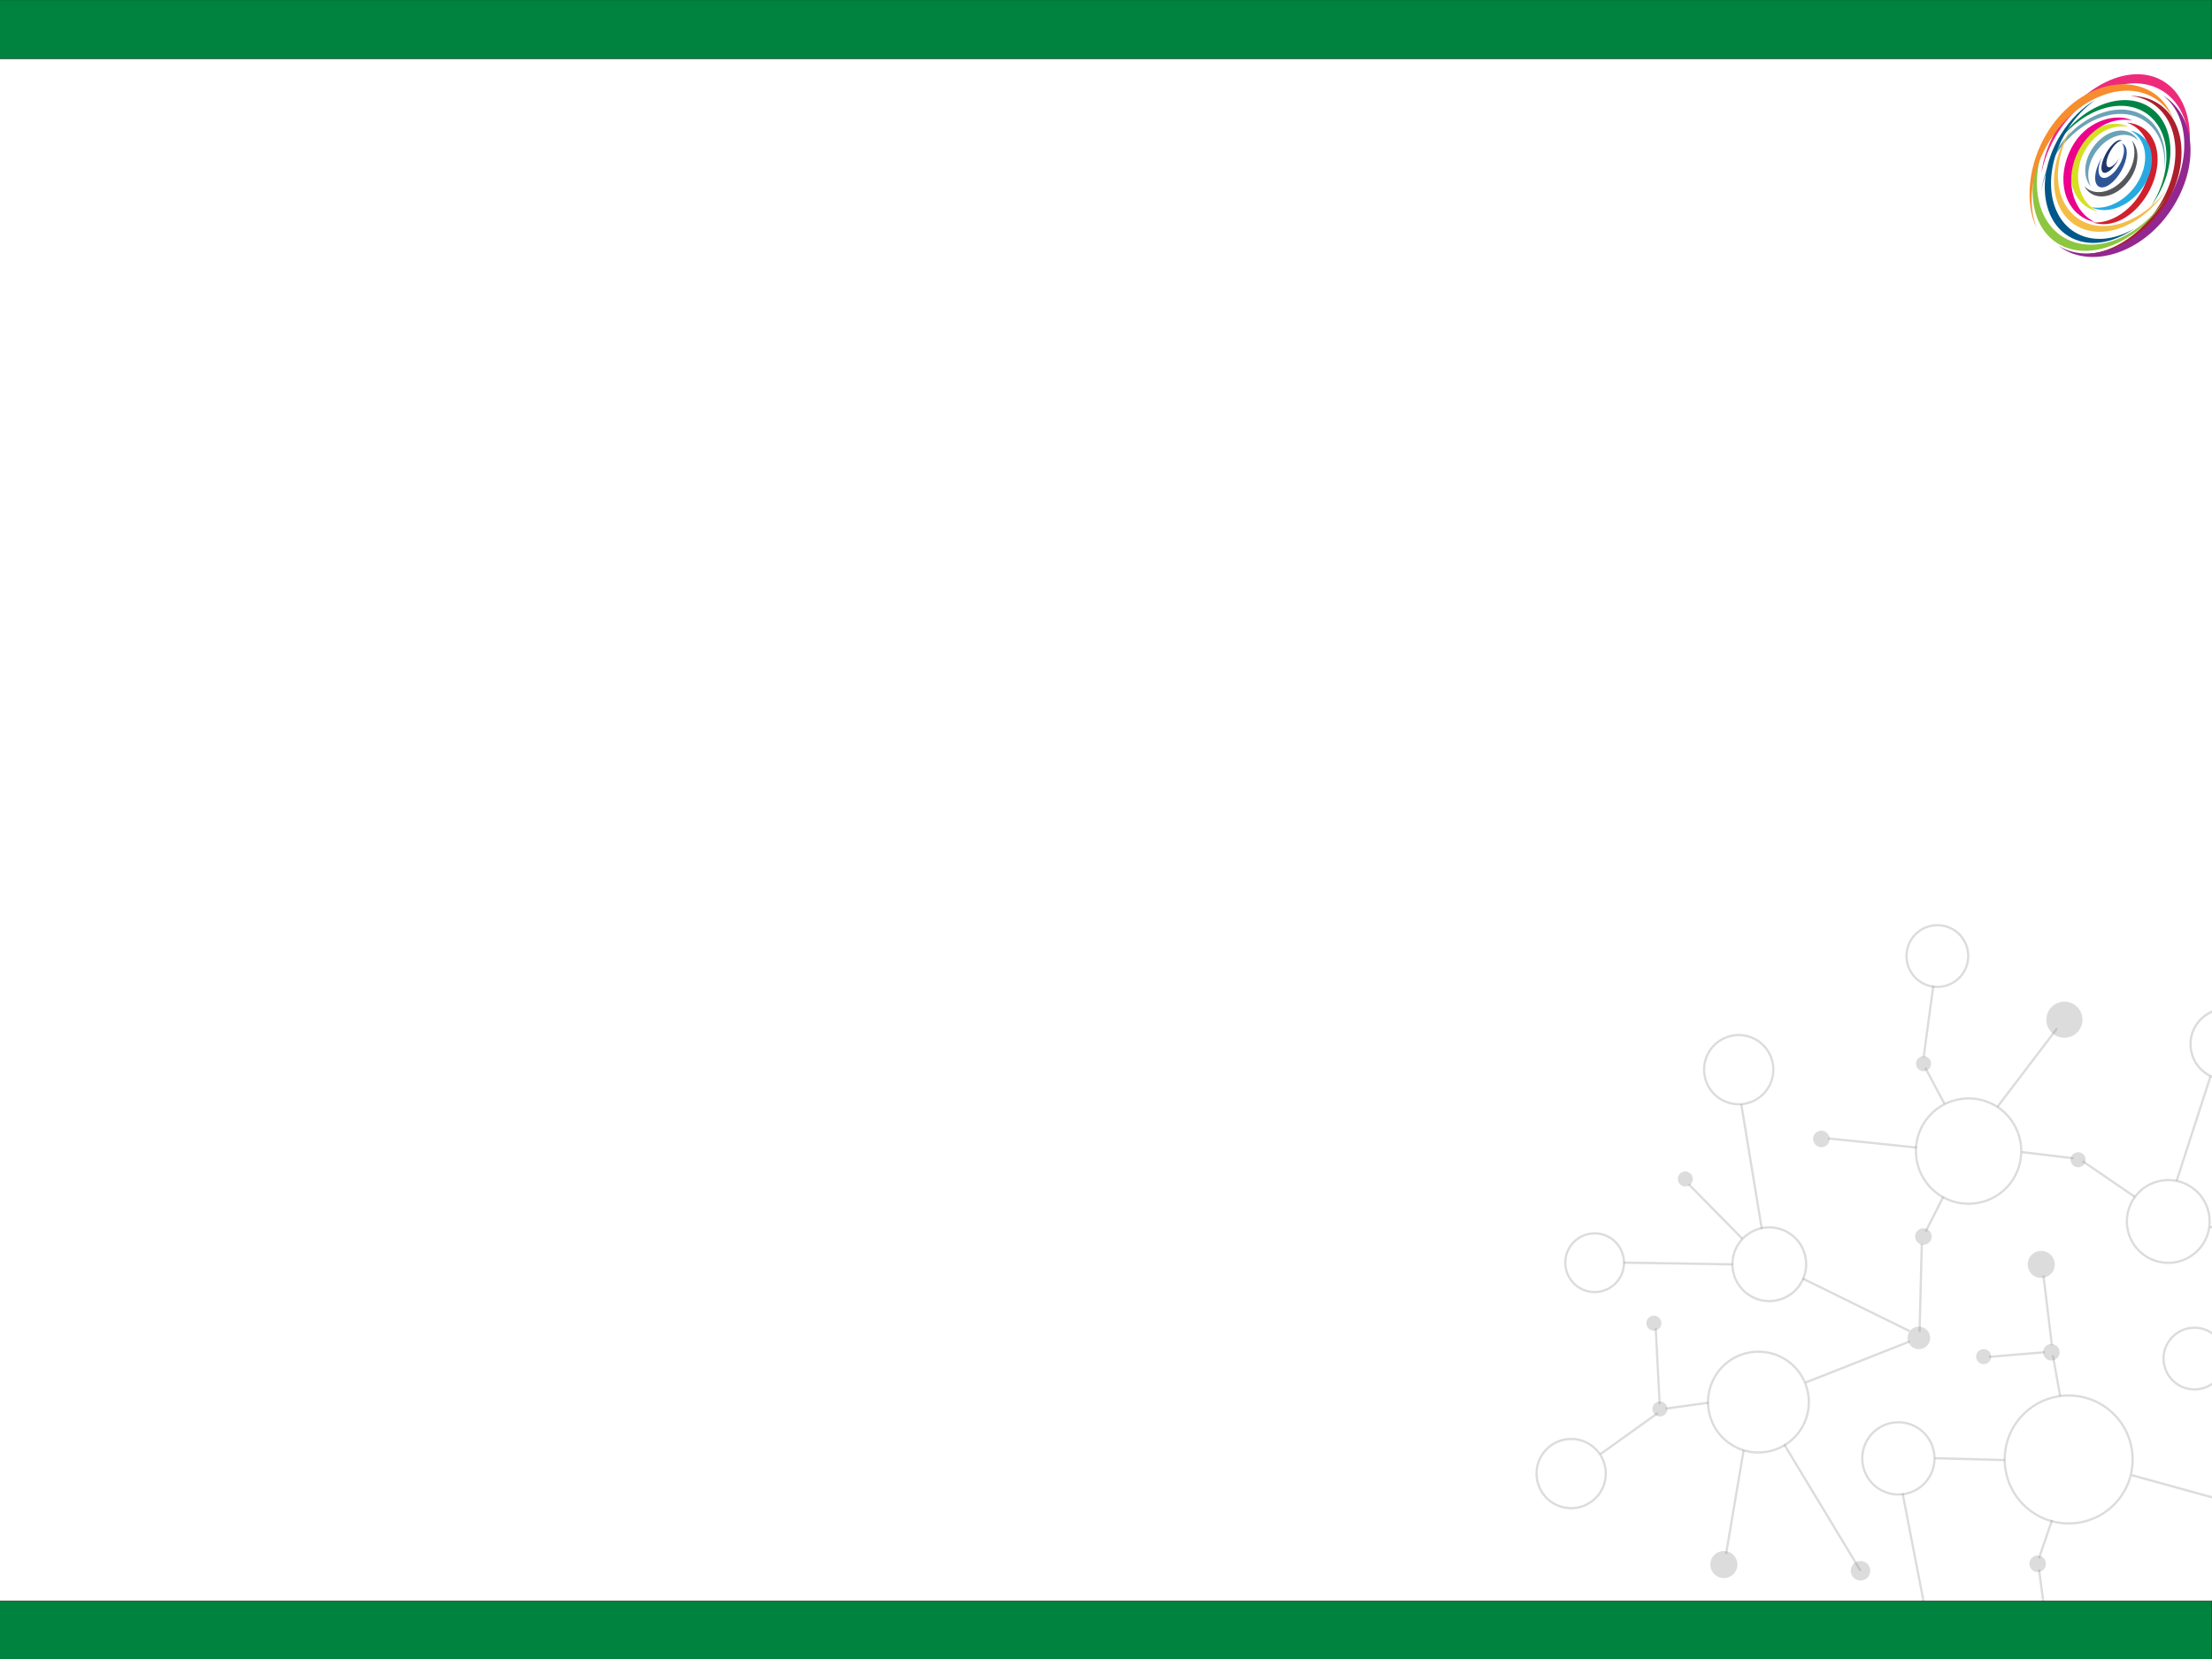
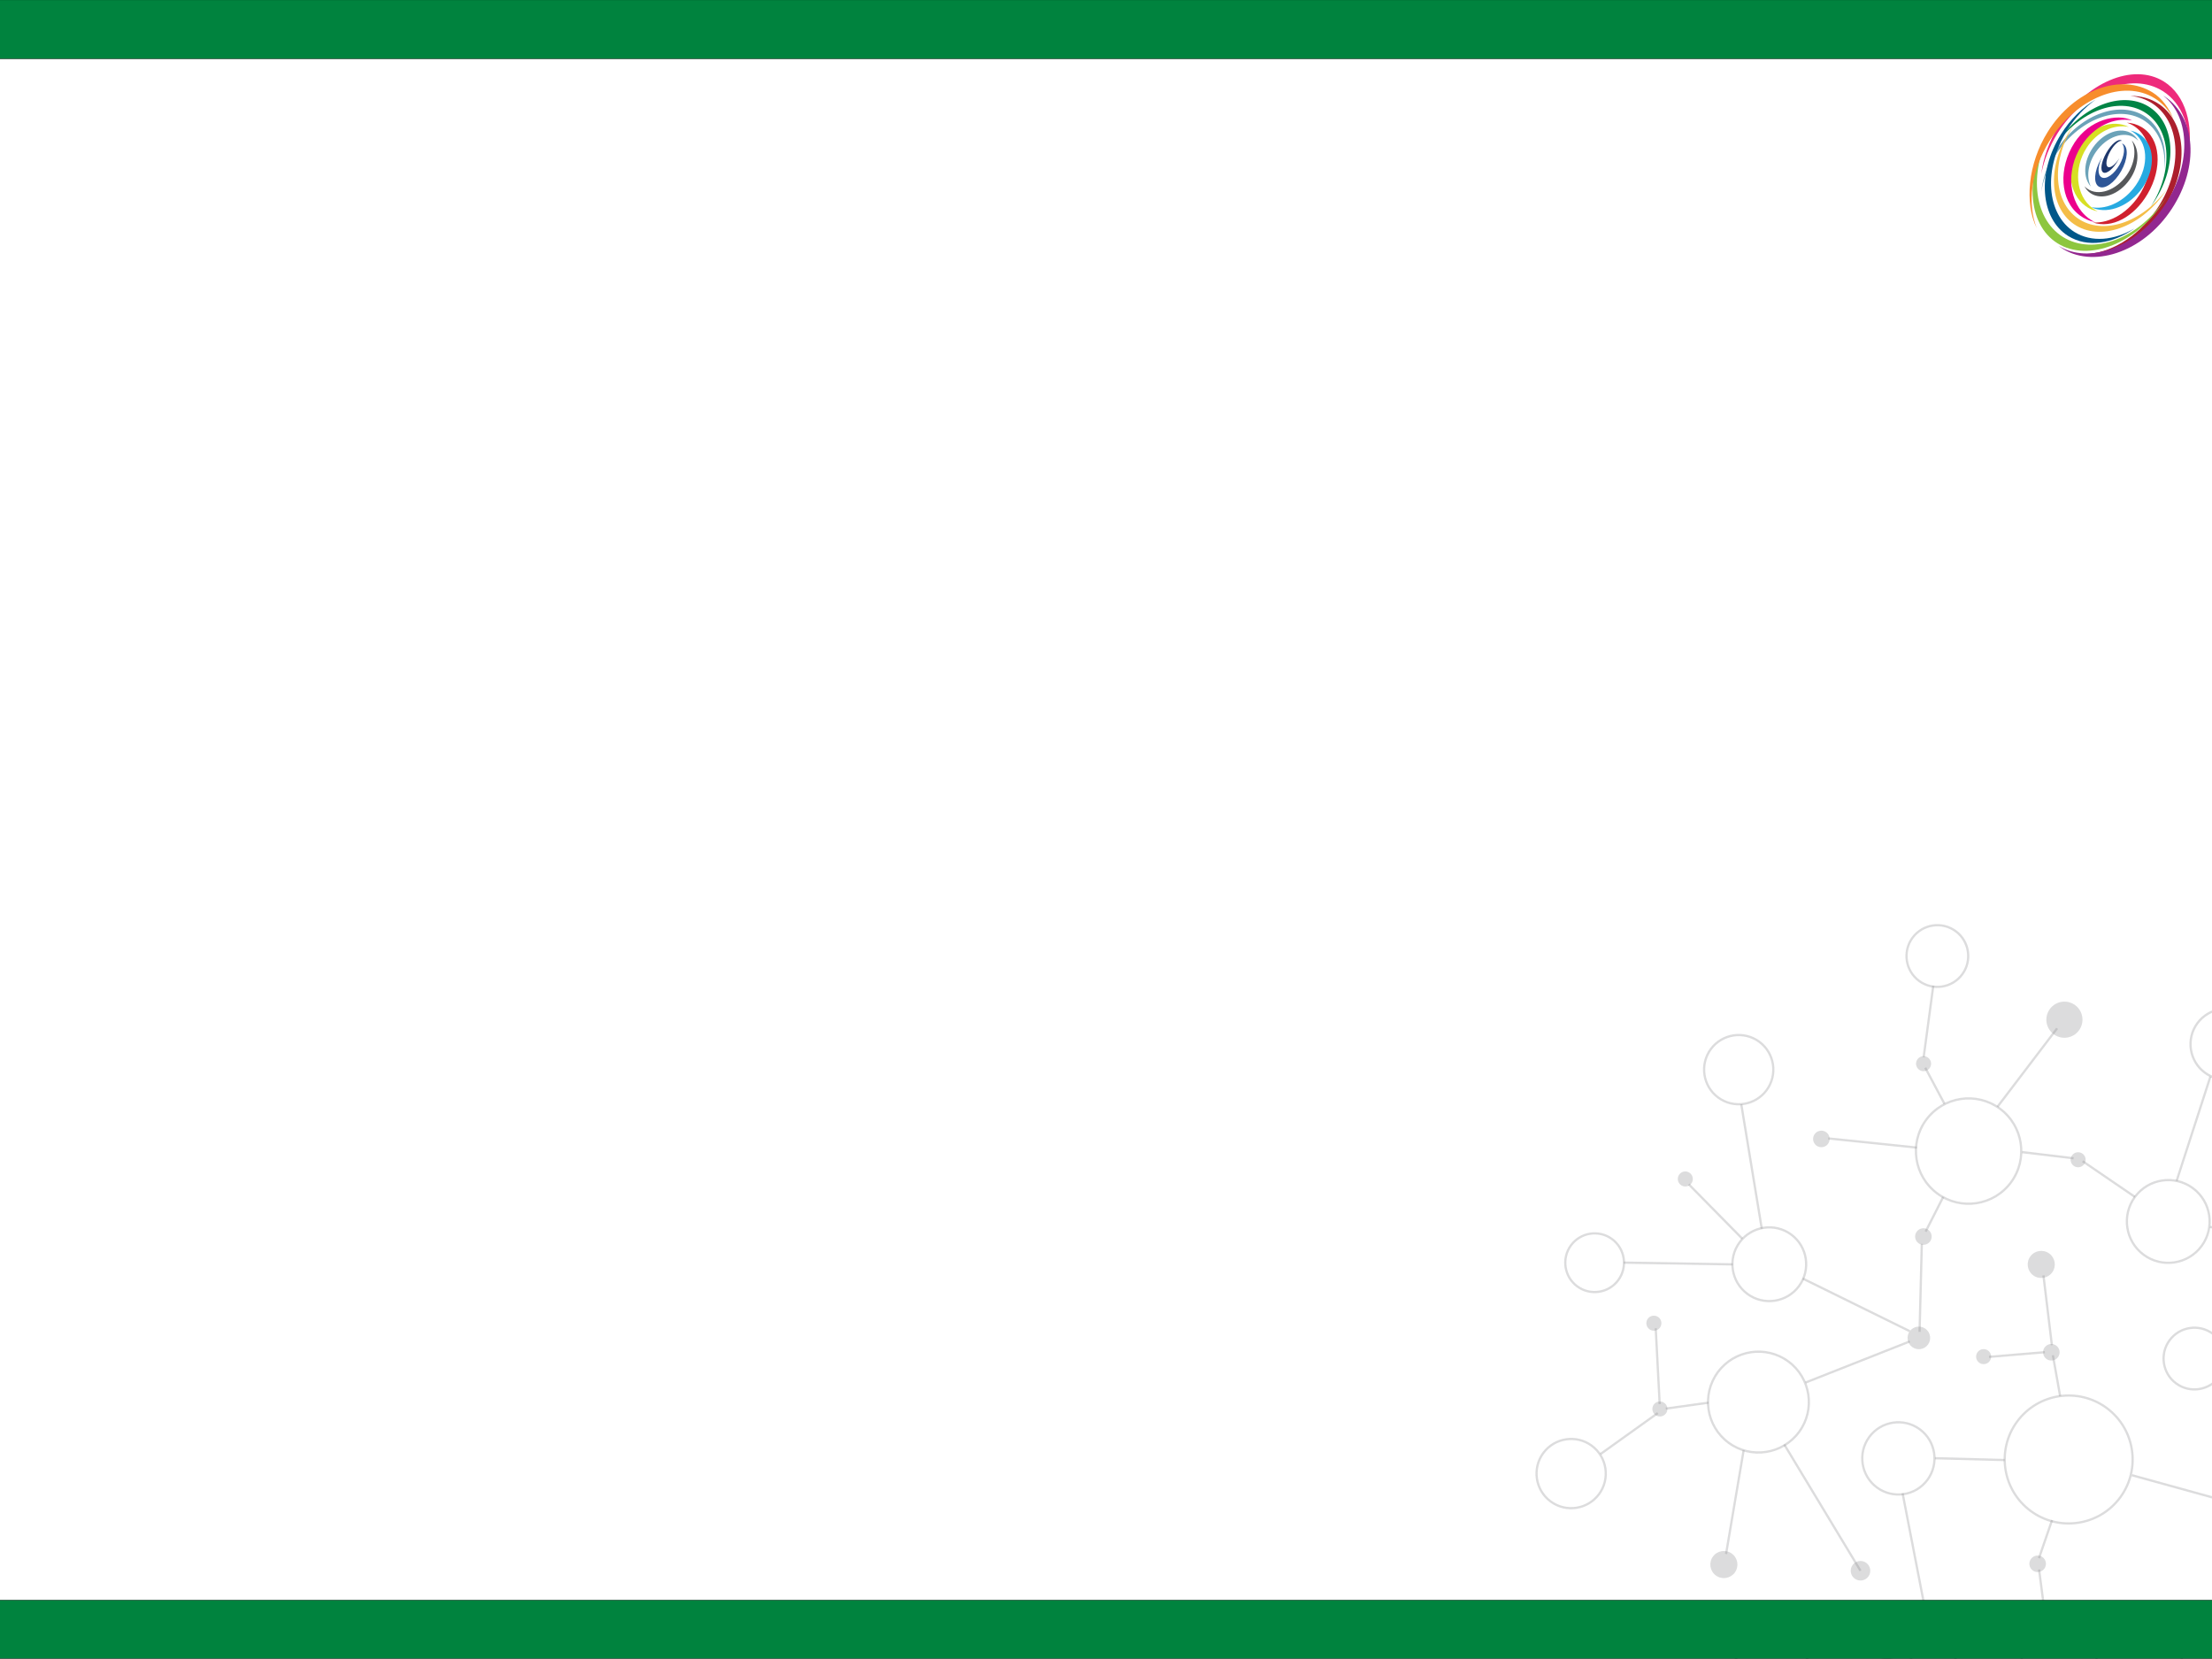
<svg xmlns="http://www.w3.org/2000/svg" width="908" height="681" viewBox="0 0 240.242 180.181" version="1.1" id="svg8">
  <defs id="defs2">
    <clipPath clipPathUnits="userSpaceOnUse" id="clipPath726">
      <path d="m 198,630 h 191.519 v 88.56 H 198 Z" id="path724" />
    </clipPath>
    <clipPath clipPathUnits="userSpaceOnUse" id="clipPath926">
      <path d="m 198.017,635.908 h 191.502 v 76.747 H 198.017 Z" id="path924" />
    </clipPath>
    <clipPath clipPathUnits="userSpaceOnUse" id="clipPath938">
      <path d="m 198,630 h 191.519 v 88.56 H 198 Z" id="path936" />
    </clipPath>
    <clipPath clipPathUnits="userSpaceOnUse" id="clipPath994">
      <path d="m 198.017,635.908 h 191.502 v 76.747 H 198.017 Z" id="path992" />
    </clipPath>
    <clipPath clipPathUnits="userSpaceOnUse" id="clipPath1022">
      <path d="m 198,630 h 191.519 v 88.56 H 198 Z" id="path1020" />
    </clipPath>
    <clipPath clipPathUnits="userSpaceOnUse" id="clipPath1038">
      <path d="m 198.017,635.908 h 191.502 v 76.747 H 198.017 Z" id="path1036" />
    </clipPath>
    <clipPath clipPathUnits="userSpaceOnUse" id="clipPath1054">
      <path d="m 198,630 h 191.519 v 88.56 H 198 Z" id="path1052" />
    </clipPath>
    <clipPath clipPathUnits="userSpaceOnUse" id="clipPath938-0">
      <path d="M 198,630 H 389.5 V 718.6 H 198 Z" id="path936-9" />
    </clipPath>
    <clipPath clipPathUnits="userSpaceOnUse" id="clipPath994-3">
      <path d="M 198,635.9 H 389.5 V 712.7 H 198 Z" id="path992-6" />
    </clipPath>
  </defs>
  <g id="layer1" transform="translate(0,-116.8186)">
    <g id="g6076" transform="translate(191.2751,102.8065)">
      <path d="m 14.893,205.097 c 0.588,-0.8 1.715,-0.972 2.514,-0.382 0.8,0.59 0.972,1.716 0.384,2.516 -0.589,0.8 -1.716,0.971 -2.516,0.38 -0.801,-0.588 -0.971,-1.714 -0.382,-2.514" style="opacity:0.3;fill:#8a8a8d;fill-opacity:1;fill-rule:nonzero;stroke:none;stroke-width:0.964" id="path1418" />
      <path d="m 26.593,207.825 c 0.268,-0.363 0.781,-0.441 1.144,-0.173 0.363,0.268 0.441,0.78 0.173,1.143 -0.268,0.363 -0.779,0.441 -1.142,0.174 -0.364,-0.269 -0.441,-0.781 -0.174,-1.144" style="opacity:0.3;fill:#8a8a8d;fill-opacity:1;fill-rule:nonzero;stroke:none;stroke-width:0.964" id="path1422" />
      <path d="m 9.935,183.978 c 0.347,-0.472 1.013,-0.573 1.486,-0.226 0.472,0.349 0.573,1.014 0.225,1.486 -0.347,0.472 -1.012,0.573 -1.486,0.226 -0.471,-0.349 -0.572,-1.014 -0.225,-1.486" style="opacity:0.3;fill:#8a8a8d;fill-opacity:1;fill-rule:nonzero;stroke:none;stroke-width:0.964" id="path1426" />
      <path d="m -5.233,183.062 c 0.482,-0.654 1.403,-0.793 2.058,-0.311 0.653,0.482 0.794,1.403 0.312,2.058 -0.483,0.653 -1.403,0.795 -2.058,0.312 -0.654,-0.482 -0.794,-1.403 -0.312,-2.059" style="opacity:0.3;fill:#8a8a8d;fill-opacity:1;fill-rule:nonzero;stroke:none;stroke-width:0.964" id="path1430" />
      <path d="m -11.655,166.552 c 0.268,-0.363 0.78,-0.441 1.144,-0.173 0.362,0.268 0.44,0.78 0.173,1.143 -0.268,0.363 -0.78,0.441 -1.143,0.174 -0.364,-0.269 -0.441,-0.781 -0.173,-1.144" style="opacity:0.3;fill:#8a8a8d;fill-opacity:1;fill-rule:nonzero;stroke:none;stroke-width:0.964" id="path1434" />
      <path d="m -12.309,157.236 c 0.268,-0.363 0.781,-0.441 1.144,-0.173 0.363,0.269 0.441,0.78 0.173,1.143 -0.268,0.363 -0.78,0.441 -1.143,0.174 -0.364,-0.269 -0.441,-0.781 -0.173,-1.144" style="opacity:0.3;fill:#8a8a8d;fill-opacity:1;fill-rule:nonzero;stroke:none;stroke-width:0.964" id="path1438" />
      <path d="m 16.142,158.593 c 0.402,-0.545 1.17,-0.662 1.714,-0.26 0.547,0.402 0.663,1.169 0.262,1.716 -0.403,0.546 -1.17,0.661 -1.716,0.26 -0.546,-0.402 -0.662,-1.17 -0.26,-1.716" style="opacity:0.3;fill:#8a8a8d;fill-opacity:1;fill-rule:nonzero;stroke:none;stroke-width:0.964" id="path1442" />
      <path d="m 23.505,160.868 c 0.268,-0.363 0.78,-0.441 1.144,-0.173 0.362,0.268 0.44,0.78 0.173,1.143 -0.268,0.363 -0.78,0.441 -1.143,0.174 -0.364,-0.269 -0.441,-0.781 -0.173,-1.144" style="opacity:0.3;fill:#8a8a8d;fill-opacity:1;fill-rule:nonzero;stroke:none;stroke-width:0.964" id="path1446" />
      <path d="m -8.896,141.573 c 0.268,-0.363 0.781,-0.441 1.144,-0.173 0.363,0.269 0.441,0.78 0.173,1.143 -0.267,0.364 -0.779,0.441 -1.142,0.174 -0.364,-0.269 -0.441,-0.781 -0.174,-1.144" style="opacity:0.3;fill:#8a8a8d;fill-opacity:1;fill-rule:nonzero;stroke:none;stroke-width:0.964" id="path1450" />
      <path d="m 30.793,160.347 c 0.295,-0.4 0.858,-0.485 1.258,-0.191 0.4,0.294 0.485,0.857 0.191,1.257 -0.295,0.4 -0.858,0.485 -1.258,0.192 -0.4,-0.295 -0.485,-0.858 -0.191,-1.258" style="opacity:0.3;fill:#8a8a8d;fill-opacity:1;fill-rule:nonzero;stroke:none;stroke-width:0.964" id="path1454" />
      <path d="m 29.237,150.466 c 0.482,-0.654 1.403,-0.794 2.058,-0.312 0.653,0.482 0.794,1.403 0.312,2.059 -0.483,0.653 -1.403,0.793 -2.058,0.311 -0.654,-0.482 -0.794,-1.403 -0.312,-2.058" style="opacity:0.3;fill:#8a8a8d;fill-opacity:1;fill-rule:nonzero;stroke:none;stroke-width:0.964" id="path1458" />
      <path d="m 16.899,147.776 c 0.295,-0.399 0.858,-0.485 1.258,-0.19 0.399,0.294 0.485,0.857 0.191,1.257 -0.296,0.399 -0.859,0.485 -1.259,0.192 -0.4,-0.296 -0.485,-0.859 -0.19,-1.259" style="opacity:0.3;fill:#8a8a8d;fill-opacity:1;fill-rule:nonzero;stroke:none;stroke-width:0.964" id="path1462" />
      <path d="m 5.817,137.177 c 0.296,-0.4 0.859,-0.485 1.259,-0.191 0.399,0.295 0.485,0.858 0.189,1.258 -0.294,0.399 -0.857,0.485 -1.257,0.192 -0.4,-0.296 -0.486,-0.859 -0.191,-1.259" style="opacity:0.3;fill:#8a8a8d;fill-opacity:1;fill-rule:nonzero;stroke:none;stroke-width:0.964" id="path1466" />
      <path d="m 16.982,129.051 c 0.268,-0.363 0.78,-0.44 1.144,-0.173 0.363,0.269 0.44,0.781 0.173,1.144 -0.268,0.363 -0.78,0.441 -1.143,0.173 -0.364,-0.269 -0.441,-0.78 -0.173,-1.144" style="opacity:0.3;fill:#8a8a8d;fill-opacity:1;fill-rule:nonzero;stroke:none;stroke-width:0.964" id="path1470" />
      <path d="m 31.359,123.595 c 0.643,-0.873 1.871,-1.059 2.744,-0.416 0.872,0.643 1.057,1.871 0.414,2.744 -0.643,0.872 -1.87,1.059 -2.742,0.416 -0.874,-0.643 -1.059,-1.871 -0.416,-2.744" style="opacity:0.3;fill:#8a8a8d;fill-opacity:1;fill-rule:nonzero;stroke:none;stroke-width:0.964" id="path1474" />
      <path d="m 33.769,139.487 c 0.268,-0.363 0.78,-0.441 1.144,-0.174 0.362,0.269 0.44,0.781 0.173,1.144 -0.268,0.363 -0.78,0.442 -1.143,0.174 -0.364,-0.27 -0.441,-0.781 -0.173,-1.144" style="opacity:0.3;fill:#8a8a8d;fill-opacity:1;fill-rule:nonzero;stroke:none;stroke-width:0.964" id="path1478" />
      <path d="m 51.165,140.824 c 0.295,-0.4 0.858,-0.486 1.258,-0.191 0.399,0.294 0.485,0.857 0.19,1.257 -0.295,0.4 -0.858,0.485 -1.258,0.192 -0.4,-0.295 -0.486,-0.858 -0.19,-1.258" style="opacity:0.3;fill:#8a8a8d;fill-opacity:1;fill-rule:nonzero;stroke:none;stroke-width:0.964" id="path1482" />
      <path d="m 54.711,148.006 c 0.267,-0.363 0.78,-0.441 1.144,-0.174 0.362,0.269 0.44,0.781 0.172,1.144 -0.267,0.363 -0.779,0.441 -1.142,0.174 -0.364,-0.27 -0.441,-0.781 -0.173,-1.144" style="opacity:0.3;fill:#8a8a8d;fill-opacity:1;fill-rule:nonzero;stroke:none;stroke-width:0.964" id="path1486" />
      <path d="m 54.944,156.098 c 0.267,-0.363 0.781,-0.441 1.144,-0.174 0.362,0.269 0.44,0.781 0.172,1.144 -0.266,0.363 -0.779,0.442 -1.142,0.174 -0.363,-0.268 -0.441,-0.781 -0.173,-1.144" style="opacity:0.3;fill:#8a8a8d;fill-opacity:1;fill-rule:nonzero;stroke:none;stroke-width:0.964" id="path1490" />
      <path d="m 62.269,148.496 c 0.482,-0.655 1.403,-0.794 2.059,-0.312 0.653,0.482 0.793,1.403 0.311,2.058 -0.483,0.653 -1.403,0.794 -2.058,0.312 -0.653,-0.482 -0.794,-1.403 -0.312,-2.058" style="opacity:0.3;fill:#8a8a8d;fill-opacity:1;fill-rule:nonzero;stroke:none;stroke-width:0.964" id="path1494" />
      <path d="m 62.014,134.091 c 0.267,-0.363 0.781,-0.441 1.144,-0.174 0.362,0.269 0.44,0.781 0.173,1.144 -0.268,0.364 -0.78,0.442 -1.143,0.174 -0.363,-0.269 -0.441,-0.781 -0.173,-1.144" style="opacity:0.3;fill:#8a8a8d;fill-opacity:1;fill-rule:nonzero;stroke:none;stroke-width:0.964" id="path1498" />
      <path d="m 72.886,156.417 c 0.268,-0.363 0.78,-0.441 1.144,-0.174 0.362,0.269 0.44,0.781 0.173,1.144 -0.268,0.363 -0.78,0.441 -1.143,0.174 -0.364,-0.269 -0.441,-0.781 -0.173,-1.144" style="opacity:0.3;fill:#8a8a8d;fill-opacity:1;fill-rule:nonzero;stroke:none;stroke-width:0.964" id="path1502" />
      <path d="m 70.697,179.38 c 0.296,-0.4 0.859,-0.485 1.259,-0.191 0.399,0.294 0.485,0.857 0.19,1.257 -0.295,0.4 -0.858,0.485 -1.258,0.192 -0.4,-0.295 -0.486,-0.858 -0.191,-1.258" style="opacity:0.3;fill:#8a8a8d;fill-opacity:1;fill-rule:nonzero;stroke:none;stroke-width:0.964" id="path1506" />
      <path d="m 50.066,176.37 c 0.589,-0.8 1.716,-0.972 2.515,-0.382 0.801,0.59 0.972,1.716 0.383,2.516 -0.588,0.799 -1.715,0.971 -2.516,0.38 -0.8,-0.588 -0.97,-1.714 -0.382,-2.514" style="opacity:0.3;fill:#8a8a8d;fill-opacity:1;fill-rule:nonzero;stroke:none;stroke-width:0.964" id="path1510" />
      <path d="m 58.59,184.374 c 0.295,-0.4 0.858,-0.485 1.258,-0.19 0.399,0.294 0.485,0.857 0.19,1.257 -0.294,0.399 -0.857,0.485 -1.257,0.192 -0.4,-0.296 -0.486,-0.859 -0.191,-1.259" style="opacity:0.3;fill:#8a8a8d;fill-opacity:1;fill-rule:nonzero;stroke:none;stroke-width:0.964" id="path1514" />
      <path d="m 54.294,201.926 c 0.482,-0.654 1.403,-0.793 2.058,-0.311 0.655,0.482 0.794,1.402 0.312,2.058 -0.482,0.653 -1.403,0.795 -2.058,0.312 -0.653,-0.482 -0.794,-1.403 -0.312,-2.059" style="opacity:0.3;fill:#8a8a8d;fill-opacity:1;fill-rule:nonzero;stroke:none;stroke-width:0.964" id="path1518" />
      <path d="m 45.422,202.804 c 0.456,-0.618 1.325,-0.749 1.943,-0.295 0.618,0.456 0.751,1.325 0.294,1.944 -0.454,0.619 -1.325,0.75 -1.942,0.295 -0.618,-0.456 -0.751,-1.325 -0.295,-1.944" style="opacity:0.3;fill:#8a8a8d;fill-opacity:1;fill-rule:nonzero;stroke:none;stroke-width:0.964" id="path1522" />
      <path d="m 29.308,183.32 c 0.295,-0.4 0.858,-0.486 1.258,-0.191 0.399,0.294 0.485,0.857 0.191,1.257 -0.295,0.4 -0.858,0.485 -1.258,0.192 -0.4,-0.295 -0.486,-0.858 -0.191,-1.258" style="opacity:0.3;fill:#8a8a8d;fill-opacity:1;fill-rule:nonzero;stroke:none;stroke-width:0.964" id="path1526" />
      <path d="m 38.984,208.167 c 2.214,1.63 2.689,4.758 1.058,6.973 -1.632,2.215 -4.76,2.689 -6.974,1.059 -2.216,-1.632 -2.689,-4.76 -1.058,-6.974 1.632,-2.215 4.76,-2.689 6.974,-1.058 m -5.77,7.835 c 2.105,1.55 5.08,1.1 6.631,-1.006 1.551,-2.107 1.1,-5.081 -1.006,-6.631 -2.106,-1.551 -5.08,-1.101 -6.631,1.006 -1.552,2.105 -1.1,5.079 1.006,6.631" style="opacity:0.3;fill:#8a8a8d;fill-opacity:1;fill-rule:nonzero;stroke:none;stroke-width:0.964" id="path1530" />
      <path d="m 34.857,190.402 c 1.869,1.377 2.27,4.018 0.892,5.888 -1.376,1.87 -4.018,2.27 -5.887,0.893 -1.87,-1.377 -2.271,-4.019 -0.894,-5.888 1.377,-1.87 4.019,-2.271 5.889,-0.893 m -4.849,6.584 c 1.76,1.297 4.247,0.919 5.544,-0.841 1.297,-1.761 0.92,-4.248 -0.84,-5.545 -1.761,-1.297 -4.248,-0.919 -5.546,0.841 -1.296,1.76 -0.919,4.247 0.842,5.545" style="opacity:0.3;fill:#8a8a8d;fill-opacity:1;fill-rule:nonzero;stroke:none;stroke-width:0.964" id="path1534" />
      <path d="m 50.852,190.607 c 1.505,1.108 1.828,3.237 0.72,4.745 -1.109,1.505 -3.238,1.828 -4.745,0.719 -1.506,-1.109 -1.829,-3.237 -0.719,-4.744 1.109,-1.506 3.237,-1.829 4.744,-0.72 m -3.879,5.266 c 1.398,1.03 3.372,0.731 4.402,-0.668 1.028,-1.398 0.73,-3.372 -0.668,-4.401 -1.398,-1.029 -3.372,-0.731 -4.402,0.667 -1.029,1.398 -0.731,3.372 0.668,4.402" style="opacity:0.3;fill:#8a8a8d;fill-opacity:1;fill-rule:nonzero;stroke:none;stroke-width:0.964" id="path1538" />
      <path d="m 68.125,189.214 c 2.523,1.859 3.064,5.424 1.206,7.946 -1.858,2.523 -5.422,3.064 -7.946,1.205 -2.522,-1.858 -3.063,-5.422 -1.205,-7.945 1.858,-2.522 5.421,-3.064 7.945,-1.206 m -6.594,8.953 c 2.414,1.779 5.825,1.263 7.603,-1.152 1.777,-2.413 1.26,-5.824 -1.155,-7.603 -2.413,-1.778 -5.823,-1.261 -7.602,1.154 -1.778,2.413 -1.261,5.824 1.153,7.602" style="opacity:0.3;fill:#8a8a8d;fill-opacity:1;fill-rule:nonzero;stroke:none;stroke-width:0.964" id="path1542" />
      <path d="m 37.595,166.829 c 3.14,2.313 3.813,6.749 1.501,9.889 -2.313,3.141 -6.75,3.813 -9.89,1.501 -3.139,-2.313 -3.813,-6.75 -1.5,-9.889 2.312,-3.141 6.749,-3.812 9.889,-1.501 m -8.243,11.192 c 3.031,2.233 7.313,1.583 9.546,-1.449 2.232,-3.031 1.583,-7.313 -1.449,-9.546 -3.031,-2.232 -7.313,-1.583 -9.546,1.448 -2.232,3.032 -1.583,7.313 1.449,9.546" style="opacity:0.3;fill:#8a8a8d;fill-opacity:1;fill-rule:nonzero;stroke:none;stroke-width:0.964" id="path1546" />
      <path d="m 17.305,169.147 c 1.797,1.323 2.182,3.862 0.859,5.658 -1.323,1.797 -3.862,2.182 -5.659,0.859 -1.797,-1.323 -2.182,-3.862 -0.859,-5.659 1.323,-1.797 3.862,-2.181 5.659,-0.858 m -4.655,6.32 c 1.689,1.243 4.073,0.882 5.316,-0.806 1.243,-1.689 0.881,-4.073 -0.807,-5.316 -1.688,-1.243 -4.073,-0.882 -5.316,0.806 -1.243,1.689 -0.881,4.073 0.807,5.316" style="opacity:0.3;fill:#8a8a8d;fill-opacity:1;fill-rule:nonzero;stroke:none;stroke-width:0.964" id="path1550" />
      <path d="m 20.416,190.429 c 1.289,0.949 1.564,2.77 0.615,4.059 -0.949,1.289 -2.769,1.564 -4.058,0.616 -1.289,-0.949 -1.565,-2.771 -0.616,-4.059 0.948,-1.289 2.77,-1.565 4.059,-0.616 m -3.297,4.477 c 1.18,0.868 2.845,0.616 3.715,-0.564 0.868,-1.18 0.615,-2.848 -0.564,-3.715 -1.18,-0.869 -2.847,-0.617 -3.715,0.564 -0.869,1.18 -0.617,2.846 0.564,3.715" style="opacity:0.3;fill:#8a8a8d;fill-opacity:1;fill-rule:nonzero;stroke:none;stroke-width:0.964" id="path1554" />
      <path d="m 4.02,192.974 c 2.16,1.591 2.623,4.643 1.032,6.803 -1.591,2.16 -4.643,2.623 -6.803,1.032 -2.161,-1.591 -2.623,-4.643 -1.033,-6.803 1.592,-2.16 4.644,-2.623 6.803,-1.032 m -5.625,7.638 c 2.051,1.509 4.948,1.07 6.459,-0.981 1.51,-2.051 1.071,-4.949 -0.98,-6.459 -2.051,-1.509 -4.949,-1.07 -6.46,0.981 -1.509,2.051 -1.07,4.947 0.981,6.459" style="opacity:0.3;fill:#8a8a8d;fill-opacity:1;fill-rule:nonzero;stroke:none;stroke-width:0.964" id="path1558" />
      <path d="m 3.029,161.78 c 2.487,1.831 3.02,5.344 1.187,7.831 -1.831,2.488 -5.344,3.021 -7.831,1.189 -2.487,-1.832 -3.019,-5.345 -1.187,-7.832 1.831,-2.487 5.344,-3.02 7.831,-1.188 m -6.498,8.823 c 2.379,1.75 5.737,1.241 7.488,-1.137 1.752,-2.378 1.242,-5.737 -1.134,-7.488 -2.379,-1.751 -5.738,-1.241 -7.489,1.136 -1.75,2.378 -1.242,5.738 1.135,7.489" style="opacity:0.3;fill:#8a8a8d;fill-opacity:1;fill-rule:nonzero;stroke:none;stroke-width:0.964" id="path1562" />
      <path d="m -18.33,170.927 c 1.724,1.27 2.093,3.706 0.823,5.431 -1.269,1.724 -3.706,2.093 -5.43,0.823 -1.724,-1.27 -2.093,-3.705 -0.824,-5.43 1.27,-1.724 3.707,-2.094 5.431,-0.824 m -4.461,6.057 c 1.615,1.191 3.898,0.844 5.088,-0.771 1.189,-1.616 0.843,-3.899 -0.772,-5.088 -1.615,-1.189 -3.898,-0.843 -5.088,0.772 -1.189,1.615 -0.843,3.898 0.772,5.087" style="opacity:0.3;fill:#8a8a8d;fill-opacity:1;fill-rule:nonzero;stroke:none;stroke-width:0.964" id="path1566" />
      <path d="m -16.121,148.488 c 1.471,1.083 1.787,3.159 0.704,4.63 -1.083,1.471 -3.16,1.784 -4.631,0.702 -1.47,-1.082 -1.785,-3.159 -0.703,-4.629 1.083,-1.471 3.161,-1.785 4.63,-0.703 m -3.782,5.135 c 1.361,1.002 3.285,0.71 4.288,-0.652 1.002,-1.361 0.71,-3.284 -0.651,-4.286 -1.361,-1.002 -3.286,-0.711 -4.288,0.651 -1.002,1.361 -0.71,3.284 0.651,4.287" style="opacity:0.3;fill:#8a8a8d;fill-opacity:1;fill-rule:nonzero;stroke:none;stroke-width:0.964" id="path1570" />
      <path d="m 3.335,147.992 c 1.834,1.35 2.226,3.942 0.876,5.773 -1.35,1.834 -3.94,2.227 -5.773,0.876 -1.833,-1.35 -2.227,-3.939 -0.876,-5.773 1.35,-1.832 3.94,-2.225 5.773,-0.876 m -4.752,6.452 c 1.723,1.271 4.161,0.902 5.43,-0.822 1.269,-1.724 0.9,-4.162 -0.824,-5.432 -1.724,-1.269 -4.161,-0.9 -5.43,0.825 -1.271,1.724 -0.901,4.159 0.824,5.429" style="opacity:0.3;fill:#8a8a8d;fill-opacity:1;fill-rule:nonzero;stroke:none;stroke-width:0.964" id="path1574" />
      <path d="m -0.133,127.057 c 1.724,1.269 2.093,3.706 0.823,5.43 -1.269,1.724 -3.705,2.094 -5.429,0.823 -1.724,-1.269 -2.094,-3.705 -0.824,-5.43 1.27,-1.724 3.706,-2.093 5.43,-0.823 m -4.461,6.056 c 1.615,1.191 3.898,0.843 5.088,-0.771 1.19,-1.615 0.843,-3.899 -0.771,-5.087 -1.616,-1.19 -3.898,-0.843 -5.088,0.772 -1.19,1.615 -0.844,3.898 0.771,5.086" style="opacity:0.3;fill:#8a8a8d;fill-opacity:1;fill-rule:nonzero;stroke:none;stroke-width:0.964" id="path1578" />
      <path d="m 25.998,134.321 c 2.596,1.912 3.153,5.578 1.239,8.174 -1.911,2.596 -5.578,3.153 -8.173,1.241 -2.596,-1.912 -3.153,-5.579 -1.24,-8.175 1.911,-2.596 5.579,-3.152 8.174,-1.24 m -6.789,9.217 c 2.486,1.832 6.001,1.298 7.831,-1.188 1.832,-2.487 1.299,-6 -1.186,-7.831 -2.487,-1.832 -6.001,-1.298 -7.832,1.188 -1.832,2.488 -1.299,6 1.187,7.831" style="opacity:0.3;fill:#8a8a8d;fill-opacity:1;fill-rule:nonzero;stroke:none;stroke-width:0.964" id="path1582" />
      <path d="m 21.203,115.048 c 1.542,1.137 1.872,3.315 0.736,4.859 -1.136,1.544 -3.316,1.874 -4.859,0.738 -1.544,-1.137 -1.875,-3.316 -0.738,-4.859 1.137,-1.544 3.316,-1.875 4.86,-0.738 m -3.978,5.399 c 1.434,1.055 3.46,0.748 4.516,-0.685 1.055,-1.435 0.75,-3.459 -0.684,-4.516 -1.435,-1.056 -3.46,-0.748 -4.517,0.685 -1.056,1.434 -0.748,3.459 0.685,4.516" style="opacity:0.3;fill:#8a8a8d;fill-opacity:1;fill-rule:nonzero;stroke:none;stroke-width:0.964" id="path1586" />
      <path d="m 52.829,124.227 c 1.759,1.297 2.137,3.785 0.84,5.545 -1.298,1.76 -3.786,2.139 -5.546,0.841 -1.759,-1.296 -2.138,-3.785 -0.84,-5.545 1.297,-1.761 3.785,-2.138 5.546,-0.841 m -4.558,6.189 c 1.65,1.217 3.982,0.863 5.201,-0.788 1.216,-1.652 0.863,-3.985 -0.788,-5.203 -1.652,-1.216 -3.985,-0.862 -5.204,0.789 -1.216,1.652 -0.861,3.985 0.791,5.202" style="opacity:0.3;fill:#8a8a8d;fill-opacity:1;fill-rule:nonzero;stroke:none;stroke-width:0.964" id="path1590" />
      <path d="m 46.956,142.953 c 2.051,1.51 2.49,4.408 0.98,6.459 -1.511,2.051 -4.409,2.49 -6.46,0.98 -2.05,-1.511 -2.49,-4.407 -0.979,-6.458 1.51,-2.052 4.408,-2.491 6.459,-0.981 m -5.334,7.242 c 1.941,1.43 4.686,1.014 6.116,-0.928 1.43,-1.942 1.014,-4.686 -0.928,-6.116 -1.942,-1.43 -4.687,-1.014 -6.116,0.928 -1.43,1.942 -1.015,4.685 0.928,6.116" style="opacity:0.3;fill:#8a8a8d;fill-opacity:1;fill-rule:nonzero;stroke:none;stroke-width:0.964" id="path1594" />
      <path d="m 49.121,158.765 c 1.543,1.137 1.872,3.315 0.736,4.859 -1.136,1.544 -3.315,1.874 -4.859,0.738 -1.543,-1.137 -1.875,-3.316 -0.737,-4.859 1.136,-1.544 3.315,-1.875 4.859,-0.738 m -3.977,5.4 c 1.433,1.054 3.46,0.747 4.515,-0.686 1.056,-1.435 0.75,-3.46 -0.684,-4.516 -1.435,-1.056 -3.46,-0.749 -4.516,0.685 -1.056,1.434 -0.749,3.46 0.685,4.517" style="opacity:0.3;fill:#8a8a8d;fill-opacity:1;fill-rule:nonzero;stroke:none;stroke-width:0.964" id="path1598" />
      <path d="m 70.494,164.353 c 2.051,1.511 2.49,4.408 0.98,6.459 -1.511,2.051 -4.408,2.49 -6.46,0.98 -2.05,-1.511 -2.49,-4.408 -0.979,-6.459 1.51,-2.051 4.408,-2.49 6.459,-0.98 m -5.334,7.242 c 1.941,1.43 4.686,1.014 6.116,-0.928 1.43,-1.942 1.014,-4.687 -0.928,-6.116 -1.942,-1.43 -4.686,-1.014 -6.116,0.928 -1.43,1.942 -1.015,4.685 0.928,6.116" style="opacity:0.3;fill:#8a8a8d;fill-opacity:1;fill-rule:nonzero;stroke:none;stroke-width:0.964" id="path1602" />
      <path d="m 74.852,144.511 c 1.434,1.056 1.743,3.082 0.686,4.516 -1.057,1.434 -3.082,1.741 -4.517,0.684 -1.434,-1.055 -1.74,-3.081 -0.684,-4.515 1.056,-1.433 3.082,-1.742 4.515,-0.685 m -3.685,5.003 c 1.325,0.976 3.196,0.693 4.173,-0.632 0.975,-1.325 0.692,-3.197 -0.633,-4.173 -1.325,-0.975 -3.198,-0.691 -4.172,0.633 -0.976,1.325 -0.692,3.197 0.632,4.172" style="opacity:0.3;fill:#8a8a8d;fill-opacity:1;fill-rule:nonzero;stroke:none;stroke-width:0.964" id="path1606" />
      <path d="m 31.71,209.924 -0.09,0.228 -4.414,-1.729 0.089,-0.227 z" style="opacity:0.3;fill:#8a8a8d;fill-opacity:1;fill-rule:nonzero;stroke:none;stroke-width:0.964" id="path1610" />
      <path d="m 33.315,197.738 1.752,9.618 -0.242,0.042 -1.752,-9.617 z" style="opacity:0.3;fill:#8a8a8d;fill-opacity:1;fill-rule:nonzero;stroke:none;stroke-width:0.964" id="path1614" />
      <path d="m 29.148,196.159 0.15,0.193 -11.547,9.064 -0.151,-0.195 z" style="opacity:0.3;fill:#8a8a8d;fill-opacity:1;fill-rule:nonzero;stroke:none;stroke-width:0.964" id="path1618" />
      <path d="m 35.883,195.626 9.612,7.081 -0.146,0.198 -9.612,-7.081 z" style="opacity:0.3;fill:#8a8a8d;fill-opacity:1;fill-rule:nonzero;stroke:none;stroke-width:0.964" id="path1622" />
      <path d="m 36.377,193.177 0.002,0.246 9.287,-0.066 -0.002,-0.245 z" style="opacity:0.3;fill:#8a8a8d;fill-opacity:1;fill-rule:nonzero;stroke:none;stroke-width:0.964" id="path1626" />
      <path d="m 30.063,184.489 0.719,5.504 0.243,-0.031 -0.718,-5.504 z" style="opacity:0.3;fill:#8a8a8d;fill-opacity:1;fill-rule:nonzero;stroke:none;stroke-width:0.964" id="path1630" />
      <path d="m 31.71,179.153 -1.42,4.133 -0.232,-0.079 1.42,-4.134 z" style="opacity:0.3;fill:#8a8a8d;fill-opacity:1;fill-rule:nonzero;stroke:none;stroke-width:0.964" id="path1634" />
      <path d="m 50.005,176.792 -0.066,0.237 -9.705,-2.679 0.066,-0.237 z" style="opacity:0.3;fill:#8a8a8d;fill-opacity:1;fill-rule:nonzero;stroke:none;stroke-width:0.964" id="path1638" />
      <path d="m 53.047,178.415 6.235,6.013 -0.172,0.177 -6.233,-6.012 z" style="opacity:0.3;fill:#8a8a8d;fill-opacity:1;fill-rule:nonzero;stroke:none;stroke-width:0.964" id="path1642" />
      <path d="m 59.738,185.028 2.463,3.896 -0.208,0.131 -2.463,-3.896 z" style="opacity:0.3;fill:#8a8a8d;fill-opacity:1;fill-rule:nonzero;stroke:none;stroke-width:0.964" id="path1646" />
      <path d="m 60.763,197.627 0.168,0.179 -4.298,4.043 -0.168,-0.178 z" style="opacity:0.3;fill:#8a8a8d;fill-opacity:1;fill-rule:nonzero;stroke:none;stroke-width:0.964" id="path1650" />
      <path d="m 63.805,170.076 0.118,0.215 -11.067,6.064 -0.117,-0.215 z" style="opacity:0.3;fill:#8a8a8d;fill-opacity:1;fill-rule:nonzero;stroke:none;stroke-width:0.964" id="path1654" />
      <path d="m 69.79,172.198 1.664,7.116 -0.239,0.057 -1.664,-7.115 z" style="opacity:0.3;fill:#8a8a8d;fill-opacity:1;fill-rule:nonzero;stroke:none;stroke-width:0.964" id="path1658" />
      <path d="m 73.653,156.959 -3.62,6.982 -0.217,-0.114 3.619,-6.981 z" style="opacity:0.3;fill:#8a8a8d;fill-opacity:1;fill-rule:nonzero;stroke:none;stroke-width:0.964" id="path1662" />
      <path d="m 73.006,150.306 0.361,5.851 0.244,-0.015 -0.36,-5.852 z" style="opacity:0.3;fill:#8a8a8d;fill-opacity:1;fill-rule:nonzero;stroke:none;stroke-width:0.964" id="path1666" />
      <path d="m 63.581,166.783 -0.078,0.231 -13.188,-4.431 0.078,-0.234 z" style="opacity:0.3;fill:#8a8a8d;fill-opacity:1;fill-rule:nonzero;stroke:none;stroke-width:0.964" id="path1670" />
      <path d="m 55.153,149.034 0.192,7.047 0.246,-0.007 -0.193,-7.047 z" style="opacity:0.3;fill:#8a8a8d;fill-opacity:1;fill-rule:nonzero;stroke:none;stroke-width:0.964" id="path1674" />
      <path d="m 62.411,149.175 -0.039,0.242 -6.354,-1.025 0.039,-0.241 z" style="opacity:0.3;fill:#8a8a8d;fill-opacity:1;fill-rule:nonzero;stroke:none;stroke-width:0.964" id="path1678" />
      <path d="m 52.393,141.191 2.887,6.696 -0.226,0.097 -2.887,-6.696 z" style="opacity:0.3;fill:#8a8a8d;fill-opacity:1;fill-rule:nonzero;stroke:none;stroke-width:0.964" id="path1682" />
      <path d="m 55.011,148.193 -0.04,0.242 -6.24,-1.042 0.04,-0.242 z" style="opacity:0.3;fill:#8a8a8d;fill-opacity:1;fill-rule:nonzero;stroke:none;stroke-width:0.964" id="path1686" />
      <path d="m 48.906,130.989 -3.663,11.315 -0.233,-0.074 3.663,-11.316 z" style="opacity:0.3;fill:#8a8a8d;fill-opacity:1;fill-rule:nonzero;stroke:none;stroke-width:0.964" id="path1690" />
      <path d="m 62.456,134.162 -0.127,0.21 -8.501,-5.144 0.129,-0.21 z" style="opacity:0.3;fill:#8a8a8d;fill-opacity:1;fill-rule:nonzero;stroke:none;stroke-width:0.964" id="path1694" />
      <path d="m 40.664,143.905 -0.139,0.202 -5.674,-3.876 0.137,-0.201 z" style="opacity:0.3;fill:#8a8a8d;fill-opacity:1;fill-rule:nonzero;stroke:none;stroke-width:0.964" id="path1698" />
      <path d="m 28.323,139.263 5.6,0.671 0.028,-0.244 -5.599,-0.671 z" style="opacity:0.3;fill:#8a8a8d;fill-opacity:1;fill-rule:nonzero;stroke:none;stroke-width:0.964" id="path1702" />
      <path d="m 32.048,125.625 0.195,0.147 -6.484,8.528 -0.196,-0.148 z" style="opacity:0.3;fill:#8a8a8d;fill-opacity:1;fill-rule:nonzero;stroke:none;stroke-width:0.964" id="path1706" />
      <path d="m 17.932,129.919 2.087,3.922 -0.216,0.116 -2.087,-3.922 z" style="opacity:0.3;fill:#8a8a8d;fill-opacity:1;fill-rule:nonzero;stroke:none;stroke-width:0.964" id="path1710" />
      <path d="m 18.817,121.089 -1.045,7.761 -0.243,-0.033 1.045,-7.761 z" style="opacity:0.3;fill:#8a8a8d;fill-opacity:1;fill-rule:nonzero;stroke:none;stroke-width:0.964" id="path1714" />
      <path d="m 16.931,138.53 -0.025,0.244 -9.626,-0.997 0.027,-0.243 z" style="opacity:0.3;fill:#8a8a8d;fill-opacity:1;fill-rule:nonzero;stroke:none;stroke-width:0.964" id="path1718" />
      <path d="m 19.887,144.062 -1.913,3.769 -0.22,-0.111 1.912,-3.768 z" style="opacity:0.3;fill:#8a8a8d;fill-opacity:1;fill-rule:nonzero;stroke:none;stroke-width:0.964" id="path1722" />
      <path d="m 17.083,158.662 0.246,0.006 0.244,-9.569 -0.245,-0.006 z" style="opacity:0.3;fill:#8a8a8d;fill-opacity:1;fill-rule:nonzero;stroke:none;stroke-width:0.964" id="path1726" />
      <path d="m 31.805,161.185 0.79,4.44 -0.241,0.043 -0.79,-4.441 z" style="opacity:0.3;fill:#8a8a8d;fill-opacity:1;fill-rule:nonzero;stroke:none;stroke-width:0.964" id="path1730" />
      <path d="m 30.782,152.516 0.917,7.58 -0.244,0.03 -0.917,-7.581 z" style="opacity:0.3;fill:#8a8a8d;fill-opacity:1;fill-rule:nonzero;stroke:none;stroke-width:0.964" id="path1734" />
      <path d="m 24.741,161.258 0.02,0.245 6.063,-0.51 -0.02,-0.246 z" style="opacity:0.3;fill:#8a8a8d;fill-opacity:1;fill-rule:nonzero;stroke:none;stroke-width:0.964" id="path1738" />
      <path d="m 16.196,158.482 -0.108,0.221 -11.628,-5.722 0.109,-0.221 z" style="opacity:0.3;fill:#8a8a8d;fill-opacity:1;fill-rule:nonzero;stroke:none;stroke-width:0.964" id="path1742" />
      <path d="m 16.091,159.59 0.09,0.228 -11.312,4.464 -0.089,-0.228 z" style="opacity:0.3;fill:#8a8a8d;fill-opacity:1;fill-rule:nonzero;stroke:none;stroke-width:0.964" id="path1746" />
      <path d="m -2.037,133.923 2.227,13.521 -0.242,0.039 -2.227,-13.52 z" style="opacity:0.3;fill:#8a8a8d;fill-opacity:1;fill-rule:nonzero;stroke:none;stroke-width:0.964" id="path1750" />
      <path d="m -7.768,142.557 5.808,5.902 -0.175,0.173 -5.808,-5.901 z" style="opacity:0.3;fill:#8a8a8d;fill-opacity:1;fill-rule:nonzero;stroke:none;stroke-width:0.964" id="path1754" />
      <path d="m -14.931,151.266 11.841,0.192 0.004,-0.247 -11.84,-0.191 z" style="opacity:0.3;fill:#8a8a8d;fill-opacity:1;fill-rule:nonzero;stroke:none;stroke-width:0.964" id="path1758" />
      <path d="m -10.376,166.877 0.034,0.244 4.639,-0.646 -0.035,-0.243 z" style="opacity:0.3;fill:#8a8a8d;fill-opacity:1;fill-rule:nonzero;stroke:none;stroke-width:0.964" id="path1762" />
      <path d="m -11.294,167.381 0.144,0.2 -6.225,4.453 -0.144,-0.2 z" style="opacity:0.3;fill:#8a8a8d;fill-opacity:1;fill-rule:nonzero;stroke:none;stroke-width:0.964" id="path1766" />
      <path d="m -11.572,158.282 0.431,8.239 0.245,-0.013 -0.431,-8.241 z" style="opacity:0.3;fill:#8a8a8d;fill-opacity:1;fill-rule:nonzero;stroke:none;stroke-width:0.964" id="path1770" />
      <path d="m -1.777,171.526 -1.914,11.284 -0.242,-0.041 1.914,-11.284 z" style="opacity:0.3;fill:#8a8a8d;fill-opacity:1;fill-rule:nonzero;stroke:none;stroke-width:0.964" id="path1774" />
      <path d="m 2.616,170.83 8.28,13.715 -0.211,0.126 -8.279,-13.713 z" style="opacity:0.3;fill:#8a8a8d;fill-opacity:1;fill-rule:nonzero;stroke:none;stroke-width:0.964" id="path1778" />
      <path d="m 15.483,176.173 2.687,13.86 -0.24,0.047 -2.688,-13.86 z" style="opacity:0.3;fill:#8a8a8d;fill-opacity:1;fill-rule:nonzero;stroke:none;stroke-width:0.964" id="path1782" />
      <path d="m 15.983,193.463 0.057,0.239 -10.159,2.418 -0.057,-0.239 z" style="opacity:0.3;fill:#8a8a8d;fill-opacity:1;fill-rule:nonzero;stroke:none;stroke-width:0.964" id="path1786" />
      <path d="m 18.875,172.51 7.575,0.197 0.006,-0.246 -7.574,-0.196 z" style="opacity:0.3;fill:#8a8a8d;fill-opacity:1;fill-rule:nonzero;stroke:none;stroke-width:0.964" id="path1790" />
    </g>
-     <rect style="opacity:1;fill:#00833e;fill-opacity:1;stroke:#000000;stroke-width:0.044;stroke-linecap:round;stroke-linejoin:bevel;stroke-miterlimit:4;stroke-dasharray:none;stroke-dashoffset:0;stroke-opacity:1" id="rect3586" width="240.3" height="6.403" x="-0.052" y="116.8" />
-     <rect style="opacity:1;fill:#00833e;fill-opacity:1;stroke:#000000;stroke-width:0.043;stroke-linecap:round;stroke-linejoin:bevel;stroke-miterlimit:4;stroke-dasharray:none;stroke-dashoffset:0;stroke-opacity:1" id="rect3586-6" width="240.3" height="6.352" x="-0.06" y="290.7" />
+     <rect style="opacity:1;fill:#00833e;fill-opacity:1;stroke:#000000;stroke-width:0.044;stroke-linecap:round;stroke-linejoin:bevel;stroke-miterlimit:4;stroke-dasharray:none;stroke-dashoffset:0;stroke-opacity:1" id="rect3586" width="240.3" height="6.403" x="-0.029" y="116.8" />
+     <rect style="opacity:1;fill:#00833e;fill-opacity:1;stroke:#000000;stroke-width:0.043;stroke-linecap:round;stroke-linejoin:bevel;stroke-miterlimit:4;stroke-dasharray:none;stroke-dashoffset:0;stroke-opacity:1" id="rect3586-6" width="240.3" height="6.352" x="-0.029" y="290.6" />
    <g id="g6427" transform="matrix(0.7525,0,0,0.7525,215.8,-76.47)">
      <g transform="matrix(0.3528,0,0,-0.3528,-63.72,518.3)" id="g932">
        <g clip-path="url(#clipPath938-0)" id="g934">
          <g transform="translate(243.6,662.3)" id="g940">
            <path id="path942" style="fill:#d0202e;fill-opacity:1;fill-rule:nonzero;stroke:none" d="M 0,0 C 6.156,10.48 4.684,22.77 -3.287,27.45 C -4.068,27.91 -4.882,28.28 -5.72,28.56 C -3.625,28.43 -1.606,27.85 0.227,26.77 C 8.197,22.09 8.872,9.857 2.716,-0.621 C -2.836,-10.07 -11.9,-14.88 -19.63,-12.28 C -12.62,-12.71 -4.74,-8.068 0,0" />
          </g>
          <g transform="translate(240.5,663.9)" id="g944">
            <path id="path946" style="fill:#27aae1;fill-opacity:1;fill-rule:nonzero;stroke:none" d="M 0,0 C 6.214,7.727 6.486,17.82 0.608,22.55 C 0.032,23.01 -0.582,23.41 -1.225,23.73 C 0.451,23.38 2.011,22.67 3.364,21.58 C 9.241,16.86 8.969,6.762 2.755,-0.965 C -2.85,-7.935 -11.38,-10.6 -17.3,-7.579 C -11.7,-8.759 -4.784,-5.95 0,0" />
          </g>
          <g transform="translate(221.4,680.6)" id="g948">
            <path id="path950" style="fill:#d7df23;fill-opacity:1;fill-rule:nonzero;stroke:none" d="M 0,0 C -5.509,-8.553 -4.417,-19.64 2.438,-24.77 C 3.109,-25.27 3.81,-25.69 4.534,-26.04 C 2.716,-25.67 0.971,-24.92 -0.605,-23.74 C -7.46,-18.61 -8.551,-7.526 -3.043,1.028 C 1.927,8.744 10.57,11.76 17.25,8.514 C 11.16,9.747 4.241,6.586 0,0" />
          </g>
          <g transform="translate(219.3,681.5)" id="g952">
            <path id="path954" style="fill:#ec008c;fill-opacity:1;fill-rule:nonzero;stroke:none" d="M 0,0 C -6.627,-10.29 -5.313,-23.63 2.933,-29.79 C 3.739,-30.39 4.583,-30.9 5.454,-31.33 C 3.267,-30.88 1.168,-29.97 -0.728,-28.55 C -8.973,-22.39 -9.489,-9.109 -2.863,1.18 C 3.115,10.46 14.4,13.41 20.74,10.24 C 13.42,11.72 5.101,7.922 0,0" />
          </g>
          <g transform="translate(225.2,678.9)" id="g956">
            <path id="path958" style="fill:#6ba2b8;fill-opacity:1;fill-rule:nonzero;stroke:none" d="M 0,0 C 4.335,6.249 11.54,8.756 16.09,5.599 C 16.53,5.29 16.94,4.938 17.3,4.549 C 16.72,5.677 15.9,6.64 14.85,7.366 C 10.3,10.52 3.101,8.016 -1.233,1.767 C -5.144,-3.87 -5.383,-10.63 -2.052,-14.21 C -4,-10.44 -3.337,-4.812 0,0" />
          </g>
          <g transform="translate(237.8,669.4)" id="g960">
            <path id="path962" style="fill:#55575a;fill-opacity:1;fill-rule:nonzero;stroke:none" d="M 0,0 C -4.335,-6.249 -11.54,-8.755 -16.09,-5.6 C -16.53,-5.29 -16.94,-4.938 -17.3,-4.548 C -16.72,-5.676 -15.9,-6.639 -14.85,-7.366 C -10.3,-10.52 -3.101,-8.015 1.234,-1.766 C 5.144,3.871 5.383,10.63 2.051,14.21 C 4,10.44 3.337,4.812 0,0" />
          </g>
          <g transform="translate(245.4,691.4)" id="g964">
            <path id="path966" style="fill:#6ba2b8;fill-opacity:1;fill-rule:nonzero;stroke:none" d="M 0,0 C -10.15,7.039 -26.21,1.449 -35.88,-12.49 C -39.52,-17.74 -41.73,-23.42 -42.53,-28.85 C -41.99,-22.9 -39.7,-16.54 -35.66,-10.72 C -26,3.218 -9.935,8.808 0.212,1.769 C 6.535,-2.617 9.069,-10.87 7.744,-19.84 C 8.505,-11.57 5.906,-4.096 0,0" />
          </g>
          <g transform="translate(245.9,694.6)" id="g968">
            <path id="path970" style="fill:#008445;fill-opacity:1;fill-rule:nonzero;stroke:none" d="M 0,0 C -10.21,7.084 -26.22,1.802 -36.28,-11.76 C -36.03,-11.37 -35.76,-10.97 -35.49,-10.58 C -25.49,3.839 -8.875,9.622 1.623,2.341 C 12.12,-4.942 12.53,-22.53 2.527,-36.95 C 2.256,-37.34 1.978,-37.73 1.696,-38.11 C 10.87,-23.92 10.21,-7.084 0,0" />
          </g>
          <g transform="translate(217.8,651.7)" id="g972">
            <path id="path974" style="fill:#f4bd47;fill-opacity:1;fill-rule:nonzero;stroke:none" d="M 0,0 C -10.21,7.085 -10.87,23.92 -1.695,38.11 C -1.977,37.73 -2.255,37.34 -2.527,36.95 C -12.53,22.53 -12.12,4.942 -1.623,-2.34 C 8.876,-9.622 25.49,-3.839 35.49,10.58 C 35.76,10.97 36.03,11.37 36.29,11.76 C 26.22,-1.802 10.21,-7.083 0,0" />
          </g>
          <g transform="translate(235.6,683.6)" id="g976">
            <path id="path978" style="fill:#1e376c;fill-opacity:1;fill-rule:nonzero;stroke:none" d="M 0,0 C 0.086,-0.048 0.165,-0.109 0.237,-0.179 C -0.933,0.095 -2.981,-1.707 -4.518,-4.433 C -6.168,-7.358 -6.606,-10.24 -5.495,-10.86 C -4.46,-11.45 -2.447,-9.866 -0.842,-7.281 C -0.959,-7.508 -1.081,-7.735 -1.209,-7.963 C -3.253,-11.59 -6.023,-13.89 -7.398,-13.12 C -8.773,-12.34 -8.231,-8.777 -6.189,-5.155 C -4.146,-1.533 -1.375,0.775 0,0" />
          </g>
          <g transform="translate(227.5,668.5)" id="g980">
            <path id="path982" style="fill:#2e5697;fill-opacity:1;fill-rule:nonzero;stroke:none" d="M 0,0 C 1.868,-1.053 5.163,1.252 7.36,5.149 C 9.407,8.778 9.779,12.51 8.31,13.85 C 8.468,13.8 8.62,13.74 8.764,13.66 C 11.08,12.35 10.75,7.383 8.024,2.558 C 5.303,-2.268 1.223,-5.121 -1.09,-3.818 C -3.402,-2.513 -3.072,2.455 -0.351,7.281 C -0.181,7.583 -0.005,7.876 0.174,8.161 C -1.625,4.53 -1.739,0.982 0,0" />
          </g>
          <g transform="translate(225.1,700.3)" id="g984">
            <path id="path986" style="fill:#005789;fill-opacity:1;fill-rule:nonzero;stroke:none" d="M 0,0 C -4.375,-3.096 -8.416,-7.33 -11.66,-12.51 C -21.53,-28.32 -20.21,-46.96 -8.696,-54.16 C -1.681,-58.54 7.497,-57.66 15.83,-52.73 C 6.865,-59.08 -3.506,-60.65 -11.24,-55.81 C -22.75,-48.62 -24.08,-29.97 -14.2,-14.17 C -10.34,-7.99 -5.345,-3.162 0,0" />
          </g>
        </g>
      </g>
      <g transform="matrix(0.3528,0,0,-0.3528,-63.72,518.3)" id="g988">
        <g clip-path="url(#clipPath994-3)" id="g990">
          <g transform="translate(249.7,654.9)" id="g996">
            <path id="path998" style="fill:#ac1f2d;fill-opacity:1;fill-rule:nonzero;stroke:none" d="M 0,0 C 11.08,15.97 10.63,35.46 -1.001,43.53 C -3.824,45.49 -7.047,46.59 -10.47,46.91 C -6.123,46.97 -2.009,45.86 1.491,43.43 C 13.12,35.36 13.57,15.87 2.493,-0.099 C -5.897,-12.19 -18.49,-18.8 -29.16,-17.8 C -19.07,-17.66 -7.744,-11.16 0,0" />
          </g>
          <g transform="translate(252.5,703.8)" id="g1000">
            <path id="path1002" style="fill:#ee2a7b;fill-opacity:1;fill-rule:nonzero;stroke:none" d="M 0,0 C -12.79,7.991 -32.05,0.234 -43.03,-17.33 C -46.39,-22.71 -48.58,-28.38 -49.64,-33.89 C -48.88,-27.44 -46.54,-20.64 -42.55,-14.26 C -31.58,3.301 -12.26,11.85 0.532,3.864 C 9.404,-1.681 12.77,-14.15 10.37,-26.64 C 11.7,-15.33 8.141,-5.088 0,0" />
          </g>
          <g transform="translate(211.7,644.1)" id="g1004">
            <path id="path1006" style="fill:#8dc63f;fill-opacity:1;fill-rule:nonzero;stroke:none" d="M 0,0 C 12.52,-7.821 31.23,-0.558 42.31,16.21 C 42.08,15.83 41.86,15.46 41.62,15.08 C 30.65,-2.481 10.56,-10.58 -2.229,-2.588 C -15.02,5.404 -15.66,26.46 -4.691,44.02 C -4.456,44.4 -4.215,44.77 -3.973,45.13 C -14.19,27.82 -12.52,7.82 0,0" />
          </g>
          <g transform="translate(248.4,703.2)" id="g1008">
            <path id="path1010" style="fill:#f78d2c;fill-opacity:1;fill-rule:nonzero;stroke:none" d="M 0,0 C 3.93,-2.456 6.76,-6.513 8.52,-10.91 C 6.746,-7.406 4.194,-4.478 0.879,-2.407 C -11.91,5.584 -31.17,-2.173 -42.15,-19.73 C -49.75,-31.9 -51.38,-45.58 -47.41,-55.49 C -52.48,-45.47 -51.07,-29.14 -42.94,-16.13 C -31.97,1.429 -12.79,7.992 0,0" />
          </g>
          <g transform="translate(252.8,656.3)" id="g1012">
            <path id="path1014" style="fill:#92278f;fill-opacity:1;fill-rule:nonzero;stroke:none" d="M 0,0 C 11.51,16.59 11.34,36.74 -0.166,45.7 C 0.152,45.51 0.466,45.31 0.775,45.09 C 13.17,36.5 14.8,16.75 3.492,-0.594 C -8.622,-19.18 -29.57,-25.12 -41.96,-16.52 C -42.27,-16.31 -42.57,-16.09 -42.87,-15.86 C -30.44,-23.49 -11.51,-16.59 0,0" />
          </g>
        </g>
      </g>
    </g>
  </g>
</svg>
